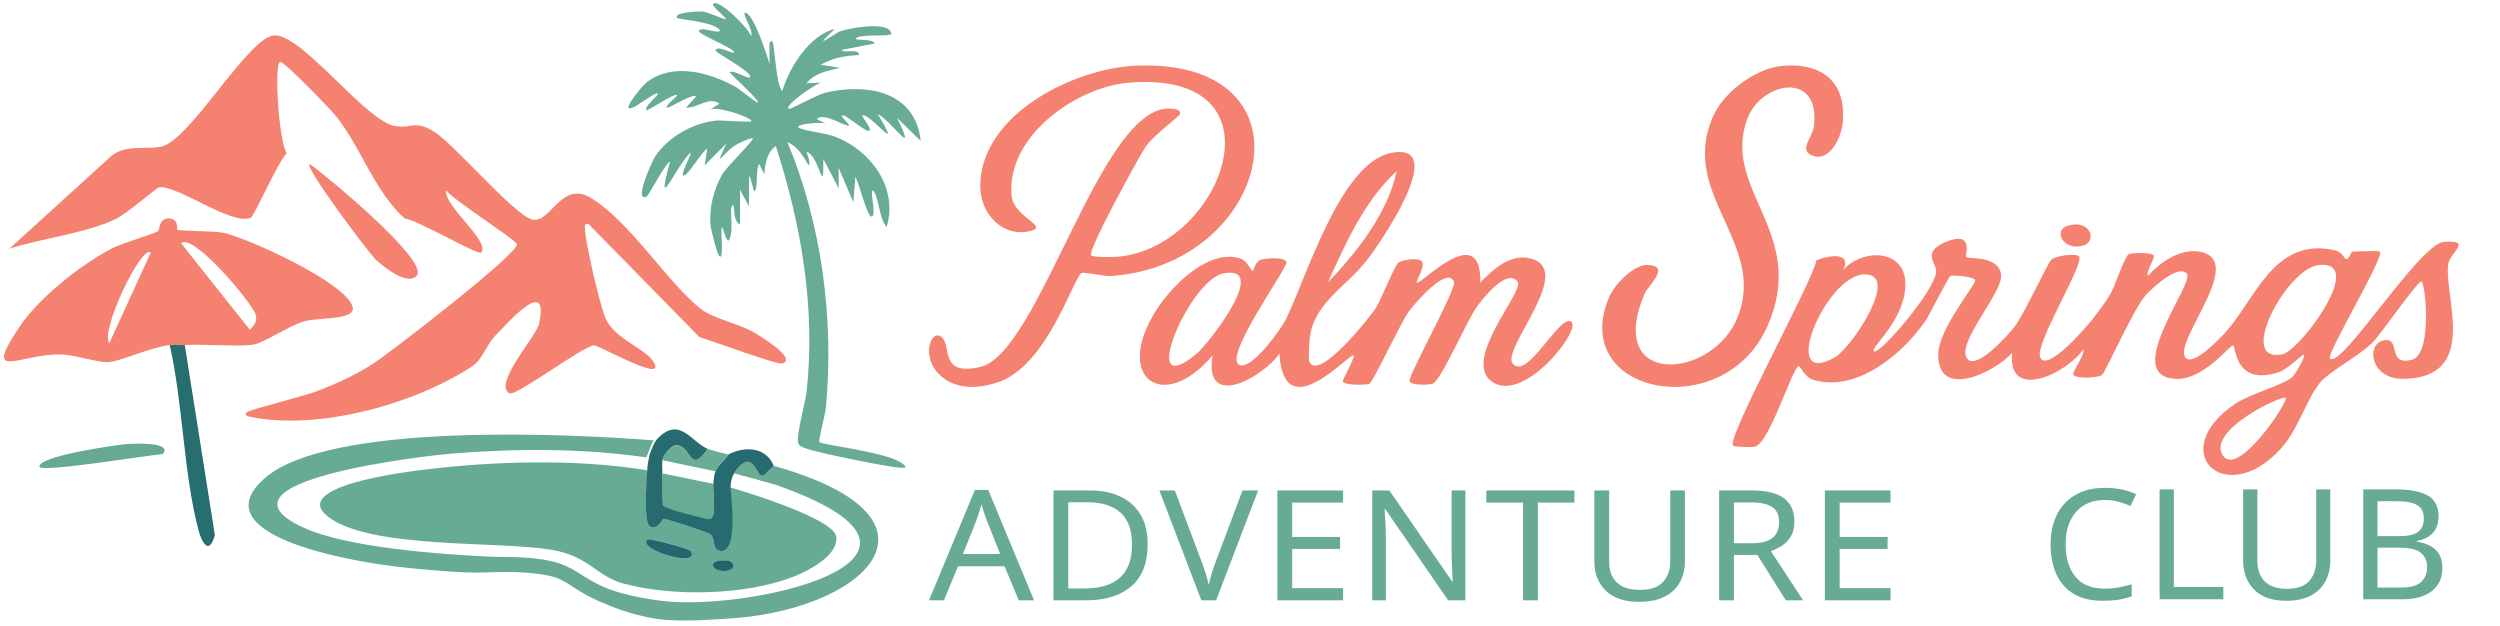
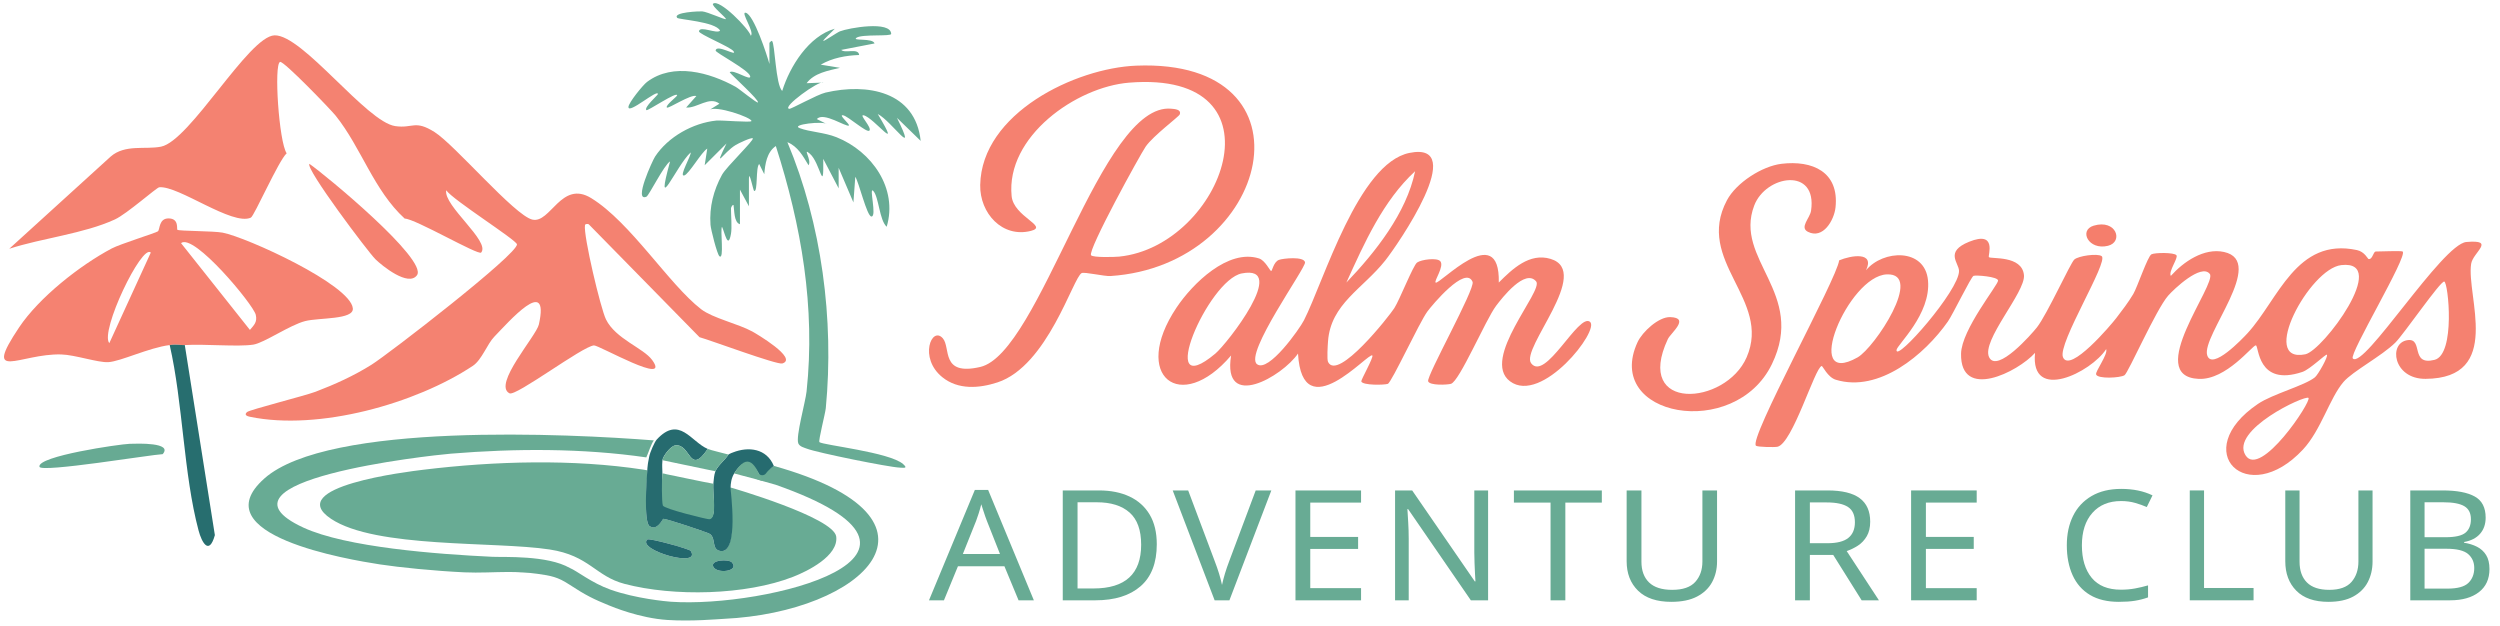
- <svg xmlns="http://www.w3.org/2000/svg" id="Layer_1" version="1.1" viewBox="0 0 1751.74 438.25">
+ <svg xmlns="http://www.w3.org/2000/svg" id="Layer_1" data-name="Layer 1" viewBox="0 0 1751.736 438.25">
  <defs>
    <style>
-       .st0 {
-         letter-spacing: .02em;
+       .cls-1 {
+         fill: #266b6f;
      }

-       .st0, .st1 {
-         font-family: ArnoPro-Caption, 'Arno Pro';
-         font-size: 107.82px;
+       .cls-2 {
+         fill: #68aa94;
      }

-       .st0, .st1, .st2 {
+       .cls-3 {
+         font-family: ArnoPro-Caption, 'Arno Pro';
+         font-size: 107.825px;
+       }
+ 
+       .cls-3, .cls-4 {
        fill: #68ab94;
      }

-       .st1 {
-         letter-spacing: .02em;
-       }
- 
-       .st3 {
-         fill: #266b6f;
-       }
- 
-       .st4 {
-         fill: #68aa94;
-       }
- 
-       .st5 {
+       .cls-5 {
        fill: #20656b;
      }

-       .st6 {
+       .cls-6 {
+         fill: #f58271;
+       }
+ 
+       .cls-7 {
        fill: #22676d;
      }

-       .st7 {
+       .cls-8 {
+         fill: #f48170;
+       }
+ 
+       .cls-9 {
        fill: #276e6f;
      }

-       .st8 {
+       .cls-10 {
        fill: #f58170;
      }

-       .st9 {
+       .cls-11 {
        fill: #69ac94;
      }

-       .st10 {
+       .cls-12 {
        fill: #6bad94;
      }

-       .st11 {
+       .cls-13 {
+         fill: #f57e6c;
+       }
+ 
+       .cls-14 {
        fill: #68ac95;
      }

-       .st12 {
+       .cls-15 {
+         letter-spacing: .061em;
+       }
+ 
+       .cls-16 {
+         letter-spacing: .06em;
+       }
+ 
+       .cls-17 {
+         letter-spacing: .023em;
+       }
+ 
+       .cls-18 {
+         letter-spacing: .05em;
+       }
+ 
+       .cls-19 {
+         letter-spacing: .05em;
+       }
+ 
+       .cls-20 {
+         letter-spacing: .05em;
+       }
+ 
+       .cls-21 {
+         letter-spacing: .04em;
+       }
+ 
+       .cls-22 {
+         fill: #f48271;
+       }
+ 
+       .cls-23 {
+         letter-spacing: .035em;
+       }
+ 
+       .cls-24 {
        fill: #6aad94;
      }

-       .st13 {
+       .cls-25 {
        fill: #67aa93;
      }
    </style>
  </defs>
-   <path class="st11" d="M512.19,163.85c-2.04,11.52-4.44-1.19-6.28-4.93-1.43,1.7,1.71,23.42-1.79,20.65-1.65-1.31-6.05-18.91-6.28-22.03-.89-12.46,2.11-24.18,8.04-35.02,3.11-5.68,22.84-24.48,21.57-25.57-1-.86-10.3,3.64-11.96,4.65-8.81,5.38-16.03,18.82-6.45-1.06l-15.29,15.25,1.82-11.66c-4.07,2.39-12.88,18.02-16.19,18.85-3.96.99,5.4-14.61,4.52-16.14-10.33,9.63-25.37,46.34-14.38,6.27-4.19,2.39-14.78,23.96-16.59,24.73-9.2,3.88,4.25-25.33,6.06-28.08,9.07-13.86,26.58-23.61,42.99-25.28,3.39-.34,24.49,1.56,24.58.34.16-2.47-25.39-11.36-29.63-7.65l7.18-4.49c-6.99-5.5-15.75,3.31-23.34,2.7l7.18-8.06c-3.82-1.5-19.6,9.08-20.65,8.07-1.4-1.34,7.15-7.72,7.17-8.53.1-3.08-20.68,11.18-21.55,10.33-1.89-1.87,8.05-10.54,8.07-11.23.1-3.98-20.8,14.47-20.64,9.01.09-2.97,10.1-15.34,13.01-17.53,18.36-13.82,43.87-6.66,62.12,3.44,2.38,1.32,14.88,11.6,15.56,10.93,1.37-1.35-18.37-19.1-19.74-21.11,2.31-2.56,15.24,6.64,14.36,2.71-1-4.4-24.41-16.48-24.22-17.98.62-4.84,15.58,4.68,12.54.47-2.15-2.98-24.5-12.05-24.22-13.94.61-4.21,12.56,2.12,14.81-.45-3.22-6.36-29.11-7.74-30.09-8.98-3.16-4,15.89-4.66,17.55-4.52,3.86.34,15.94,6.01,16.58,5.41.71-.67-10.44-9.47-8.98-10.76,4.31-3.8,25.14,17.54,26.5,22.44,2.78-2.67-7.51-17.02-3.61-16.15,5.7,1.27,15.04,29.95,16.63,35.92v-14.82c0-.17,1.44-1.6,1.78-1.35,2.13,1.56,2.51,30.94,7.19,35.03,5.38-17.3,18.69-38.48,36.83-43.57-.72.94-8.52,8.08-8.08,8.53.48.48,9.57-5.87,11.7-6.7,5.98-2.35,35.63-7.67,35.9,1.79.05,1.94-20.32.06-24.25,2.67s11.52-.04,12.58,4.04l-23.34,4.52c2.63,2.71,12.07-1.64,12.56,3.57-9.31.32-18.81,2.05-26.92,6.76l13.45,2.21c-8.23,2.05-17.93,3.53-23.35,10.78l11.67-.44c-2.82-1.72-29.54,17.56-23.8,18.41,1.38.2,19.47-10.01,25.43-11.4,29.15-6.78,62.92-.9,66.64,33.86l-16.62-16.16c14.96,30.47-3.65,2.3-13.47-2.69,17.81,29.81-2.66,2.46-9.89.91-3.59-.77,6.09,8.71,4.06,10.76-1.8,1.82-14.83-10.07-18.43-10.76s4.97,6.41,4.06,7.16c-1.72,1.42-17.91-9.89-22.45-4.49l7.18,3.6c-2.58-2.44-25.67.23-19.32,2.7,7.07,2.76,17.24,2.94,25.93,6.42,24.66,9.87,43.14,35.83,35.14,62.73-5.17-4.66-5.48-20.93-9.43-25.14-3.23-3.45,2.8,18.24-1.32,17.95-3.15-.22-8.79-24.3-11.26-27.83l-1.32,17.95-10.34-24.24v14.37l-10.79-20.65c.39,26.3-1.99,2.77-9.4-3.62-5.5-4.74,1.59,4.53-.91,8.1-3.85-6.38-7.49-13.2-14.81-16.16,24.07,57.32,32.84,124.44,26.91,186.35-.37,3.85-5.36,23-4.47,23.82,2.24,2.06,49.36,7.05,58.69,15.42,3.46,3.1.71,2.58-2.44,2.44-7.87-.34-57.61-10.43-64.91-13.23-2.01-.77-5.17-1.45-6.13-3.75-1.92-4.61,4.99-28.9,5.79-36.38,6.31-58.91-3.66-116.19-21.54-171.98-6.32,4.32-7.54,12.72-8.08,19.75l-3.57-7.17c-2.59,2.28-.81,20.2-3.59,18.85-.55-.27-3.61-15.43-3.61-8.53v19.31l-6.29-11.68v24.25c-4.34-1.24-3.86-10.04-4.5-13.47-.91-.37-1.79,2.06-1.79,2.24,0,4.99.78,13.56,0,17.96Z" />
-   <path class="st8" d="M412.52,157.14c-.51-.29-2.45-.47-2.63.66-1.19,7.13,10.94,58.27,14.71,65.98,6.7,13.7,26.28,20.07,32.37,28.47,13.64,18.81-37.44-10.52-40.79-10.23-8.16.69-54.6,35.88-59.17,33.58-11.98-6.04,18.77-40.11,20.58-48.27,7.84-35.25-21.53-1.35-31.16,8.52-5.12,5.25-8.76,16.29-15.17,20.54-39.94,26.49-107.97,45.62-156.13,35.65-1.66-.34-4.46-1.18-2.01-3.32,1.88-1.65,40.6-11.41,47.96-14.21,13.63-5.19,26.88-11.2,39.25-18.95,12.08-7.57,102.83-77.71,101.9-84.38-.43-3.09-44.96-31.1-49.54-37.84-2.14,10.73,31.17,35.82,24.47,43.63-1.91,2.23-46.47-23.84-53.57-23.8-21.7-19.85-30.36-49.56-48.32-72.04-3.31-4.15-36.38-38.51-38.98-37.74-4.52,1.35-.79,56.21,4.59,64.03-5.62,5.05-22.74,44-25.08,45.08-12.94,5.97-50.63-22.49-64.18-21.28-1.91.17-22.69,18.7-31.11,22.56-21.9,10.04-50.81,13.01-74.01,20.54l71-64.56c10.1-8.85,24.29-4.8,35.34-6.99,20.34-4.04,61.4-77.44,79.53-78,19.64-.61,64.33,60.68,84.59,63.6,12.51,1.8,13.6-4.61,27.57,4.18,14.14,8.91,55.96,58.33,68.43,61.3,12.8,3.06,20.27-27.98,41.36-15.01,27.52,16.92,54.35,60.31,76.96,77.8,8.11,6.28,25.95,10.19,35.93,15.66,2.34,1.28,32.35,18.85,21,22.38-3.61,1.12-50.41-16.32-58.04-18.41l-77.63-79.13Z" />
-   <path class="st8" d="M1667.54,176.23c3.74,3.26-37.77,71.94-34.95,74.94,7.57,8.04,62.65-80.13,79.56-81.6,20.98-1.82,4.63,7.17,3.36,15.29-3.53,22.51,22.67,80.22-31.94,80.6-22.87.16-26.22-25.36-12.5-27.14,11.2-1.45,1.49,18.14,18.78,13.83,14.84-3.7,9.66-54.28,6.82-54.87-2.66-.56-28.46,37.05-34.27,42.77-9.62,9.49-29.84,20.05-36.31,27.55-9.74,11.29-15.75,33.78-28.43,47.39-39.08,41.93-80.42,1.1-31.5-32,10.26-6.94,32.77-12.79,39.91-18.63,2.21-1.81,9.43-14.62,8.38-15.8-.7-.79-11.76,10.24-17.23,12.07-31.8,10.64-30.38-18.54-32.58-18.64-2.35-.1-20.65,24.37-40.02,23.5-38.75-1.73,13.11-66.79,7.76-73.56-5.97-7.56-25.23,10.72-29.18,15.25-8.55,9.8-27.92,54.02-30.56,55.74-2.96,1.93-18.8,2.73-19.9-.54-.71-2.11,8.4-13.97,7.06-17.77-10.48,16.29-53.4,37.57-49.85,2.63-12.13,13.49-52.4,33.59-51.85.6.28-16.92,26.08-48.3,25.94-51.27-.13-2.78-15.5-3.94-17.2-3.3s-14.49,27.03-17.97,32c-16.28,23.21-48.25,50.03-78.51,40.81-5.75-1.75-9.23-9.8-9.9-9.65-4.77,1.04-20.39,54.37-31.01,56.6-2.02.42-13.63.23-14.98-.68-5.85-3.95,57.01-117.56,58.21-129.92,8.51-3.58,25.2-6.24,18.83,6.93,11.87-14.44,41.36-15.77,43.44,7.18,2.16,23.75-21.83,45.15-22.07,48.72-.6,8.84,44.12-42.01,43.8-55.48-.14-5.68-10.21-13.38,7.07-20.38,19.93-8.08,13.02,9.85,13.85,10.76,1.32,1.46,23.25-1.5,24.58,12.64,1.13,12.02-30.12,45.97-24.41,57.52,5.62,11.38,29.91-16.39,33.44-20.87,7.25-9.22,23.5-45.2,26.26-47.61,2.99-2.61,16.16-4.42,19.13-2.38,5.24,3.61-31.04,61.34-27.09,70.84,4.81,11.57,33.91-22.94,37.35-27.44,4.2-5.49,8.35-10.86,11.91-16.83,2.82-4.73,10.07-26.44,12.73-27.83,2.33-1.22,15.86-1.42,17.51.65,1.47,1.84-5.76,11.38-3.93,14.47,8.85-9.88,23.22-19.81,37.24-16.77,30.09,6.54-15.87,58.61-11.77,72.34,3.29,11.01,24.78-11.6,28.29-15.43,21.54-23.49,34.12-67.37,76.67-58.23,5.37,1.15,7.6,6.19,8.1,6.27,2.97.46,3.17-5.27,5.16-5.27,2.59,0,18.06-.62,18.77,0ZM1624.52,185.75c-22.22,2.51-58,69.17-25.21,62.5,12.35-2.51,59.76-66.41,25.21-62.5ZM1306.11,192.26c-27.16,1.03-60.14,80.55-20.52,58.17,11.97-6.76,46.67-59.16,20.52-58.17ZM1601.53,278.81c-2.37-2.18-55.14,22.53-44.11,40.18,10.34,16.55,46.52-37.96,44.11-40.18Z" />
-   <path class="st2" d="M450.91,329.08c2.52.36,3.25.59,2.73.71.01.35.02-.17-.05,1.39-.25,5.11-2.58,34.6,1.48,37.39,5.51,3.8,9.11-5.01,9.72-5.08,1.72-.21,31.57,9.64,32.89,10.77,4.04,3.47.84,10.5,6.86,11.75,13.66,2.83,6.02-43.05,7.12-44.51,0,0,72.72,20.98,74.3,34.53s-20.16,24.21-30.2,28.13c-33.23,12.97-83.77,14.01-118.09,4.97-20.62-5.43-24.58-19.84-52.59-24.12-38.15-5.83-121.91-.62-153.12-21.48-33.72-22.54,53.66-33.04,64.91-34.41,49.72-6.05,104.67-7.61,154.06-.04ZM483.96,385.99c-.84-1.33-29.14-9.17-30.4-7.96-7.62,7.36,38.35,20.52,30.4,7.96ZM512.87,394.1c-2.21-2.55-15.6-1.83-13.01,3.1s18.45,3.16,13.01-3.1Z" />
-   <path class="st8" d="M992.91,197.98c2.17,2.34,45.3-44.69,44.28,0,9.55-9.58,21.56-21,36.25-16.59,29.54,8.87-21.31,62.95-13.59,73.14,9.96,13.15,33.15-35.25,41.2-29.06,7.34,5.64-33.87,58.31-56.01,41.7-20.77-15.57,23.66-63.49,18.34-69.94-7.71-9.35-23.97,11.62-28.05,17.02-7.43,9.84-25.67,52.98-31.67,54.7-2.57.74-14.86,1.31-15.98-1.76-1.32-3.6,33.11-64.9,31.14-69.67-4.91-11.94-28.46,16.39-31.68,20.76-5.68,7.7-25.06,49.75-27.74,50.7-2.39.84-17.7,1.15-18.58-1.73-.29-.95,8.79-17.01,7.76-18.16-2.47-2.76-49.09,51.85-52.09-1.34-11.07,16.16-53.18,40.4-46.88,1.35-35.51,41.76-70.28,14.42-38.28-33.49,11.26-16.86,36.17-41.46,57.89-34.48,4.25,1.36,7.67,8.71,8.41,8.8.84.11,1.63-6.25,5.46-7.79,2.67-1.07,17.71-2.66,18.32,1.74.56,3.96-42.96,64.22-33.64,71.35,8,6.12,29.79-24.68,32.87-30.75,14.03-27.59,38.09-110.06,73.91-117.3,42.2-8.53-8.42,64.62-16.9,75.32-15.78,19.93-38.23,30.42-40.15,56.7-.21,2.87-.83,12.66.02,14.41,6.72,13.89,42.98-32.25,46.46-37.7,3.77-5.9,13.19-29.97,15.95-31.94,2.95-2.1,14.12-3.6,16.31-.84,2.82,3.56-4.49,13.65-3.35,14.87ZM930.4,197.98c20.14-21.03,42.13-48.67,48.15-77.99-22.42,20.65-35.55,50.24-48.15,77.99ZM857.11,191.58c-23.66,4.58-61.08,91.87-18.52,56.17,8.32-6.97,51.67-62.6,18.52-56.17Z" />
-   <path class="st8" d="M118.91,241.78c-14.64,1.85-34.34,11.46-43,11.98-7.22.43-23.34-5.15-33-5.4-28.91-.77-55.47,19.93-29.56-18.89,14.05-21.04,42.63-43.53,64.98-55.39,5.88-3.12,30.98-10.9,32.32-11.99,1.51-1.23.52-9.17,7.59-9.06,7.38.11,5.44,7.52,6.04,7.97,1.27.96,25.32.78,31.73,2.01,16.78,3.22,89.64,36.42,91.23,53.05.77,8.06-23.63,6.43-33.36,8.9-10.81,2.75-28.8,15.34-36.43,16.51-10.79,1.66-33.92-.55-47.95.29-3.2.19-4.87-.72-10.58,0ZM126.85,170.36l48.27,60.81c2.95-3.48,5.25-5.48,4.1-10.59-1.62-7.11-43.54-57.57-52.37-50.22ZM105.67,176.98c-6.17-6.41-35.83,55.26-29.08,63.47l29.08-63.47Z" />
-   <path class="st8" d="M660.62,237.05c5.73,6.57-1.74,26.56,26.24,20.07,42.02-9.74,84.69-185.92,133.98-180.95,2.04.21,7.17.41,5.78,4.03-.59,1.54-18.47,14.8-23.83,22.49-3.69,5.29-40.79,72.71-38.29,76.15,1.25,1.72,16.55,1.28,19.7.96,72.64-7.33,118.98-131,6.88-121.88-36.87,3-86.36,37.67-82.23,79.5,1.44,14.56,26.16,21.1,13.59,24.34-20.14,5.18-35.97-12.43-35.6-32.13.95-50.31,66.7-81.93,109.34-83.62,129.38-5.13,94.38,140.04-18.08,147.41-4.23.28-18.15-3-20.14-2.08-5.97,2.77-23.79,65.17-59.11,76.63-12.8,4.15-27.41,5.29-38.53-3.66-16.76-13.49-7.45-36.16.31-27.27Z" />
-   <path class="st8" d="M1246.5,46.47c25.28-3.35,47.79,7.09,44.66,39.59-1.11,11.5-10.31,29.23-22.89,22.13-7.06-3.98,1.75-12.37,2.65-19.14,5.35-40.03-37.4-32.36-47.01-4.72-17.12,49.26,43.19,79.36,14.6,144.07-30.76,69.62-139.62,47.81-111.12-19.97,3.95-9.4,17.49-23.16,27.09-22.77,16.63.68.37,14.34-2.06,20.02-28.32,66.37,47.75,60.44,65.2,16.47,20.86-52.56-43.07-87.27-16.3-142.55,7.75-16.01,29.14-31,45.17-33.12Z" />
-   <path class="st2" d="M458.15,308.59c-1.58,1.7-4.1,9.38-5.29,11.9-44.79-6.49-91.73-6.31-136.87-2.62-15.18,1.24-174.61,18.85-103.44,51.79,29.93,13.85,93.67,18.65,132.43,20.48,8.17.39,38.43-1.24,54.29,7.83-3.64,3.8-34.95,2.81-43.69,2.81s-20,.74-30.25.25c-20.89-1-45.56-3.47-59.21-5.57-21.47-3.31-125.56-20.5-80.88-60.19,44.7-39.71,214.07-31.34,272.91-26.69Z" />
-   <path class="st4" d="M542.18,326.44c132.81,37.2,62.73,102.66-35.01,107.19-4.81.22-22.32,1.89-39.51.78-19.57-1.26-38.72-9.29-40.95-10.2-10.62-4.33-15.93-6.85-28.06-14.79-7.78-5.09-12.55-6.02-22.15-7.35-13.49-1.87-29.05-1.37-32.97-1.37-4.67,0,1.79-.7,14.45-2.12,17.21-1.93,41.11-.67,41.29-.59,4.88,1.94,15.32,10.52,28.56,15.21,17.71,6.27,39.21,8.24,42.29,8.45,66.05,4.57,215.01-32.24,73.39-81.97,0,0-.01,0-.02,0-27.98-7.64-11.68-4.25-1.31-13.22Z" />
-   <path class="st3" d="M495.91,314.56c-13.1,19.42-11.78-4.02-22.85-2.43-3.27.47-8.68,7.66-8.9,10.36-.38,4.67-.03,5.1-.03,8.76,0,0,0,1.87,0,1.97-.34,4.94,1.1,19.63,1.36,21.01.3,1.6,29.73,9.01,31.36,9,5.99-.04,2.12-17.72,3.02-24.86.35-2.76.37-5.26,1.32-7.94,1.4-3.96,6.97-8.29,9.22-11.94.33-.27.85-.52,1.17-.66.56-.24.38-.18.91-.42.27-.12.84-.31,1.11-.42,10.76-4.25,23.54-2.85,28.59,9.47l-1.92,1.57c-1.15.94-2.52,2.12-3.47,3.52-1.32,1.95-4.21,1.92-5.42-.1-3.6-6.04-9.5-11.83-16.97.3-2.04,3.31-2.48,7.12-2.52,10.05-.25.97,6.4,46.94-7.35,44.24-6.03-1.19-2.83-8.28-6.86-11.75-1.31-1.13-31.17-10.97-32.89-10.77-.6.07-4.2,8.88-9.72,5.08-4.06-2.8-2.07-32.35-1.65-37.45.17-2,.13-2.27.18-3.16.3-2.63.18-1.62.3-2.63.11-.94-.05.06.98-5.52.51-2.74,3.71-10.2,5.29-11.9,15.84-17.07,23.92,1.6,35.71,6.61Z" />
-   <path class="st7" d="M129.49,241.78l21.07,133.18c-4.05,14.54-9.2,5.09-11.43-3.28-10.57-39.69-10.88-89.16-20.22-129.9,5.71-.72,7.39.19,10.58,0Z" />
-   <path class="st8" d="M292.19,192.83c-6.02,8.41-24.57-6.71-29.14-11.2-5.04-4.94-49.2-63.55-46.24-66.83,10.8,7.4,83.15,67.18,75.39,78.03Z" />
-   <path class="st13" d="M90.87,310.98c5.46-.18,30.44-1.11,23.13,7.25-7.62.26-85.31,13.17-86.35,8.85-1.79-7.45,56.21-15.86,63.22-16.1Z" />
-   <path class="st12" d="M464.13,322.47c.38-2.68,5.63-9.89,8.9-10.36,11.07-1.6,9.75,21.85,22.85,2.43,2.43,1.03,10.81,2.9,14.55,3.97-2.26,3.65-7.61,7.76-9.15,11.73l-37.15-7.76Z" />
-   <path class="st8" d="M1449.02,158.13c15.91-4.77,21.07,11.38,10.01,14.11-13.55,3.34-20.66-10.92-10.01-14.11Z" />
-   <path class="st10" d="M534.24,337.02l-19.84-5.29c10.03-16.29,15.08-5.32,19.84,5.29Z" />
-   <path class="st6" d="M483.96,385.99c7.95,12.56-38.01-.6-30.4-7.96,1.26-1.21,29.56,6.63,30.4,7.96Z" />
-   <path class="st5" d="M512.87,394.1c5.44,6.26-10.33,8.22-13.01,3.1s10.8-5.65,13.01-3.1Z" />
-   <path class="st9" d="M499.89,338.96c-.59,7.16,2.97,24.82-3.02,24.86-1.63.01-31.66-7.25-32.41-9.62-.87-2.76-.8-18.46-.32-22.32.06-.46,2.56.35,3.01.43,4.52.88,26.23,5.55,32.74,6.64Z" />
-   <text class="st1" transform="translate(650.94 420.63) scale(1.07 1)">
-     <tspan x="0" y="0">ADVENTURE</tspan>
+   <path class="cls-14" d="M512.187,163.846c-2.041,11.517-4.439-1.188-6.276-4.935-1.434,1.699,1.714,23.421-1.791,20.647-1.65-1.306-6.055-18.908-6.277-22.028-.887-12.458,2.113-24.18,8.039-35.019,3.108-5.684,22.843-24.48,21.573-25.57-1-.858-10.301,3.638-11.957,4.648-8.814,5.375-16.028,18.824-6.449-1.06l-15.29,15.254,1.817-11.662c-4.073,2.386-12.884,18.021-16.188,18.847-3.965.991,5.404-14.608,4.517-16.136-10.329,9.632-25.365,46.343-14.376,6.271-4.19,2.387-14.78,23.961-16.593,24.726-9.197,3.883,4.254-25.325,6.055-28.079,9.067-13.859,26.582-23.61,42.986-25.276,3.387-.344,24.494,1.561,24.575.335.163-2.468-25.392-11.359-29.634-7.65l7.176-4.495c-6.99-5.502-15.752,3.312-23.344,2.697l7.18-8.061c-3.817-1.498-19.595,9.077-20.647,8.067-1.398-1.342,7.147-7.715,7.174-8.532.102-3.082-20.682,11.184-21.545,10.329-1.889-1.871,8.055-10.536,8.072-11.227.102-3.979-20.798,14.474-20.637,9.009.087-2.965,10.101-15.339,13.013-17.531,18.364-13.822,43.868-6.66,62.12,3.437,2.378,1.315,14.881,11.597,15.557,10.928,1.366-1.352-18.367-19.1-19.744-21.112,2.313-2.565,15.244,6.637,14.356,2.715-.997-4.403-24.41-16.483-24.219-17.979.615-4.836,15.577,4.681,12.542.469-2.145-2.977-24.495-12.046-24.218-13.942.615-4.21,12.557,2.116,14.809-.454-3.219-6.355-29.113-7.74-30.095-8.984-3.157-3.999,15.889-4.665,17.547-4.518,3.862.341,15.942,6.009,16.579,5.413.714-.667-10.435-9.473-8.976-10.761,4.305-3.8,25.144,17.538,26.496,22.443,2.782-2.669-7.505-17.022-3.613-16.152,5.698,1.274,15.041,29.951,16.632,35.917v-14.82c0-.167,1.443-1.597,1.784-1.346,2.126,1.562,2.506,30.937,7.185,35.026,5.379-17.297,18.686-38.475,36.832-43.566-.72.939-8.52,8.085-8.078,8.527.477.477,9.572-5.871,11.697-6.704,5.98-2.345,35.628-7.672,35.896,1.791.055,1.939-20.319.057-24.249,2.671-3.817,2.538,11.522-.037,12.58,4.036l-23.342,4.518c2.632,2.71,12.07-1.644,12.561,3.573-9.305.316-18.812,2.055-26.918,6.765l13.45,2.211c-8.227,2.053-17.929,3.533-23.351,10.779l11.671-.443c-2.821-1.722-29.536,17.559-23.803,18.411,1.378.205,19.471-10.013,25.427-11.399,29.152-6.784,62.921-.896,66.638,33.855l-16.616-16.156c14.961,30.468-3.649,2.298-13.473-2.695,17.809,29.809-2.663,2.461-9.893.906-3.587-.771,6.087,8.706,4.055,10.759-1.803,1.822-14.831-10.073-18.428-10.757-3.712-.707,4.965,6.415,4.062,7.159-1.718,1.417-17.91-9.887-22.446-4.494l7.177,3.596c-2.584-2.442-25.668.23-19.324,2.702,7.072,2.756,17.238,2.941,25.932,6.42,24.662,9.868,43.139,35.828,35.142,62.733-5.175-4.664-5.484-20.927-9.429-25.135-3.231-3.447,2.8,18.241-1.317,17.951-3.155-.222-8.795-24.297-11.257-27.825l-1.318,17.946-10.344-24.241v14.371l-10.793-20.649c.387,26.299-1.987,2.771-9.397-3.621-5.496-4.741,1.594,4.525-.912,8.097-3.852-6.375-7.49-13.201-14.814-16.162,24.07,57.323,32.841,124.441,26.912,186.35-.369,3.848-5.362,22.999-4.47,23.819,2.239,2.059,49.36,7.055,58.689,15.418,3.463,3.105.706,2.581-2.443,2.445-7.873-.34-57.606-10.426-64.913-13.231-2.014-.773-5.17-1.451-6.125-3.749-1.918-4.614,4.988-28.897,5.79-36.379,6.309-58.912-3.662-116.19-21.545-171.978-6.324,4.318-7.538,12.724-8.084,19.754l-3.568-7.172c-2.594,2.279-.811,20.204-3.593,18.851-.552-.269-3.606-15.428-3.606-8.53v19.311l-6.287-11.676v24.251c-4.339-1.24-3.858-10.035-4.502-13.467-.914-.374-1.785,2.058-1.785,2.24,0,4.993.781,13.558,0,17.964Z" />
+   <path class="cls-22" d="M412.519,157.141c-.51-.292-2.446-.466-2.635.663-1.192,7.129,10.942,58.273,14.71,65.979,6.698,13.699,26.276,20.067,32.371,28.473,13.638,18.807-37.443-10.518-40.786-10.234-8.157.692-54.603,35.882-59.17,33.579-11.978-6.041,18.767-40.113,20.583-48.274,7.843-35.248-21.526-1.353-31.164,8.519-5.122,5.246-8.756,16.287-15.171,20.542-39.944,26.494-107.969,45.616-156.13,35.65-1.661-.344-4.465-1.178-2.014-3.321,1.882-1.647,40.603-11.41,47.959-14.21,13.63-5.187,26.876-11.197,39.248-18.952,12.08-7.572,102.829-77.708,101.895-84.383-.432-3.087-44.959-31.102-49.543-37.842-2.136,10.725,31.167,35.82,24.47,43.633-1.907,2.225-46.468-23.839-53.567-23.796-21.702-19.845-30.359-49.557-48.323-72.045-3.312-4.146-36.381-38.513-38.981-37.737-4.519,1.348-.792,56.207,4.592,64.028-5.616,5.045-22.74,43.996-25.082,45.077-12.942,5.974-50.627-22.491-64.175-21.279-1.914.171-22.69,18.696-31.114,22.559-21.902,10.042-50.811,13.007-74.012,20.545l71.004-64.558c10.101-8.851,24.286-4.795,35.337-6.991,20.34-4.041,61.402-77.438,79.533-78,19.639-.609,64.332,60.675,84.589,63.596,12.512,1.804,13.598-4.614,27.57,4.185,14.142,8.906,55.956,58.327,68.427,61.304,12.804,3.056,20.269-27.977,41.357-15.008,27.52,16.924,54.347,60.309,76.957,77.802,8.111,6.275,25.953,10.185,35.927,15.659,2.337,1.283,32.355,18.849,21,22.379-3.612,1.123-50.407-16.323-58.038-18.409l-77.627-79.131Z" />
+   <path class="cls-10" d="M1683.544,176.23c3.736,3.265-37.769,71.938-34.949,74.935,7.569,8.044,62.649-80.131,79.562-81.597,20.985-1.819,4.63,7.17,3.358,15.293-3.526,22.505,22.667,80.224-31.936,80.599-22.873.157-26.219-25.357-12.501-27.137,11.199-1.453,1.486,18.141,18.776,13.828,14.844-3.703,9.657-54.279,6.824-54.874-2.658-.558-28.464,37.048-34.266,42.773-9.622,9.494-29.84,20.053-36.307,27.55-9.739,11.292-15.753,33.783-28.43,47.386-39.079,41.932-80.423,1.097-31.501-32,10.256-6.938,32.767-12.788,39.905-18.635,2.209-1.809,9.428-14.623,8.378-15.799-.703-.787-11.758,10.239-17.227,12.069-31.799,10.64-30.381-18.542-32.585-18.637-2.351-.1-20.654,24.37-40.018,23.504-38.75-1.732,13.111-66.791,7.758-73.562-5.974-7.557-25.228,10.718-29.185,15.254-8.547,9.798-27.917,54.02-30.563,55.738-2.965,1.926-18.805,2.727-19.899-.54-.707-2.112,8.395-13.975,7.058-17.765-10.48,16.29-53.403,37.573-49.848,2.634-12.132,13.491-52.4,33.593-51.848.602.283-16.92,26.084-48.298,25.944-51.268-.131-2.777-15.498-3.94-17.204-3.298s-14.486,27.035-17.972,32.005c-16.279,23.21-48.251,50.027-78.513,40.81-5.753-1.752-9.231-9.798-9.902-9.651-4.769,1.045-20.392,54.368-31.013,56.597-2.016.423-13.632.227-14.982-.684-5.853-3.949,57.009-117.561,58.215-129.922,8.513-3.582,25.203-6.241,18.832,6.932,11.87-14.44,41.356-15.771,43.442,7.18,2.158,23.745-21.827,45.153-22.068,48.721-.599,8.841,44.124-42.006,43.797-55.485-.138-5.679-10.206-13.377,7.071-20.381,19.928-8.079,13.024,9.846,13.849,10.758,1.323,1.462,23.255-1.497,24.584,12.638,1.13,12.016-30.116,45.972-24.405,57.525,5.623,11.377,29.914-16.389,33.443-20.875,7.253-9.22,23.502-45.203,26.262-47.61,2.987-2.606,16.155-4.419,19.126-2.376,5.241,3.605-31.035,61.34-27.087,70.836,4.812,11.572,33.909-22.944,37.346-27.439,4.197-5.49,8.349-10.863,11.91-16.83,2.822-4.729,10.073-26.435,12.729-27.833,2.327-1.225,15.86-1.421,17.511.647,1.469,1.839-5.755,11.381-3.926,14.469,8.85-9.879,23.219-19.814,37.24-16.765,30.093,6.543-15.874,58.608-11.77,72.339,3.292,11.015,24.777-11.598,28.289-15.427,21.543-23.487,34.118-67.371,76.669-58.228,5.368,1.153,7.598,6.188,8.101,6.266,2.969.46,3.174-5.271,5.16-5.271,2.591,0,18.058-.622,18.769,0ZM1640.516,185.754c-22.219,2.513-58.002,69.167-25.211,62.5,12.347-2.51,59.762-66.409,25.211-62.5ZM1322.112,192.256c-27.165,1.028-60.136,80.546-20.522,58.17,11.969-6.761,46.667-59.159,20.522-58.17ZM1617.527,278.81c-2.373-2.183-55.141,22.528-44.109,40.179,10.342,16.546,46.523-37.959,44.109-40.179Z" />
+   <path class="cls-4" d="M450.908,329.08c2.525.365,3.245.589,2.731.709.011.355.022-.167-.054,1.389-.248,5.106-2.584,34.599,1.475,37.395,5.514,3.798,9.114-5.01,9.716-5.083,1.718-.208,31.573,9.638,32.885,10.766,4.037,3.472.843,10.505,6.862,11.752,13.657,2.829,6.025-43.046,7.123-44.511,0,0,72.716,20.975,74.302,34.53s-20.165,24.213-30.202,28.131c-33.226,12.968-83.775,14.008-118.092,4.973-20.622-5.429-24.575-19.845-52.593-24.125-38.15-5.828-121.91-.62-153.118-21.481-33.724-22.542,53.663-33.039,64.907-34.406,49.725-6.045,104.673-7.606,154.058-.039ZM483.958,385.986c-.84-1.328-29.143-9.17-30.398-7.957-7.616,7.357,38.349,20.52,30.398,7.957ZM512.866,394.096c-2.214-2.549-15.598-1.833-13.012,3.098,2.685,5.118,18.448,3.16,13.012-3.098Z" />
+   <path class="cls-10" d="M1005.91,197.975c2.172,2.335,45.304-44.691,44.279,0,9.55-9.576,21.565-21.001,36.253-16.592,29.537,8.866-21.311,62.947-13.587,73.145,9.961,13.15,33.146-35.254,41.205-29.064,7.343,5.64-33.873,58.305-56.012,41.701-20.767-15.575,23.656-63.495,18.343-69.943-7.708-9.354-23.971,11.619-28.048,17.017-7.434,9.842-25.671,52.981-31.67,54.704-2.57.738-14.861,1.312-15.983-1.759-1.316-3.602,33.109-64.9,31.144-69.675-4.912-11.935-28.456,16.394-31.677,20.765-5.677,7.705-25.057,49.754-27.736,50.698-2.393.843-17.697,1.153-18.582-1.734-.29-.946,8.795-17.008,7.761-18.162-2.472-2.76-49.087,51.847-52.094-1.345-11.071,16.16-53.178,40.403-46.883,1.346-35.513,41.765-70.276,14.417-38.279-33.488,11.259-16.857,36.174-41.459,57.891-34.483,4.247,1.364,7.669,8.705,8.41,8.798.841.105,1.628-6.252,5.464-7.791,2.665-1.069,17.706-2.66,18.325,1.735.559,3.965-42.959,64.219-33.64,71.346,8.005,6.122,29.787-24.678,32.873-30.749,14.028-27.592,38.093-110.059,73.915-117.302,42.202-8.533-8.421,64.619-16.898,75.322-15.785,19.927-38.233,30.416-40.151,56.704-.21,2.873-.831,12.665.016,14.415,6.722,13.894,42.98-32.253,46.456-37.7,3.767-5.903,13.188-29.97,15.953-31.937,2.952-2.1,14.122-3.603,16.307-.843,2.819,3.56-4.491,13.65-3.353,14.874ZM943.397,197.975c20.141-21.035,42.128-48.673,48.155-77.989-22.418,20.655-35.555,50.238-48.155,77.989ZM870.107,191.582c-23.657,4.584-61.08,91.871-18.515,56.172,8.316-6.975,51.674-62.597,18.515-56.172Z" />
+   <path class="cls-6" d="M118.905,241.781c-14.635,1.847-34.339,11.464-43.002,11.977-7.22.428-23.341-5.145-33.001-5.404-28.906-.774-55.474,19.932-29.562-18.887,14.047-21.045,42.633-43.532,64.982-55.386,5.884-3.121,30.984-10.904,32.323-11.99,1.513-1.228.523-9.165,7.593-9.056,7.38.114,5.441,7.522,6.036,7.973,1.267.959,25.323.782,31.728,2.01,16.784,3.217,89.636,36.418,91.228,53.05.771,8.057-23.634,6.429-33.363,8.905-10.81,2.751-28.801,15.343-36.43,16.513-10.793,1.656-33.922-.552-47.95.295-3.195.193-4.871-.721-10.582,0ZM126.849,170.363l48.273,60.805c2.946-3.483,5.255-5.485,4.096-10.587-1.615-7.11-43.543-57.566-52.369-50.219ZM105.67,176.976c-6.173-6.407-35.832,55.256-29.083,63.474l29.083-63.474Z" />
+   <path class="cls-10" d="M660.623,237.052c5.734,6.569-1.741,26.561,26.238,20.074,42.017-9.741,84.685-185.922,133.979-180.946,2.036.206,7.168.405,5.78,4.031-.589,1.54-18.472,14.795-23.832,22.487-3.686,5.289-40.788,72.705-38.289,76.146,1.247,1.717,16.554,1.279,19.7.962,72.64-7.333,118.978-131.005,6.875-121.88-36.87,3.001-86.365,37.667-82.234,79.501,1.437,14.559,26.158,21.105,13.588,24.335-20.145,5.177-35.973-12.425-35.602-32.134.948-50.312,66.7-81.933,109.34-83.624,129.378-5.13,94.383,140.043-18.078,147.415-4.233.277-18.154-2.997-20.141-2.077-5.972,2.766-23.785,65.171-59.112,76.635-12.799,4.154-27.411,5.288-38.526-3.659-16.755-13.487-7.453-36.164.314-27.266Z" />
+   <path class="cls-10" d="M1248.309,114.774c21.412-2.584,40.485,5.47,37.833,30.554-.939,8.879-8.732,22.555-19.389,17.08-5.977-3.071,1.481-9.543,2.248-14.769,4.53-30.892-31.684-24.978-39.822-3.645-14.501,38.014,36.587,61.247,12.37,111.186-26.058,53.734-118.271,36.897-94.13-15.41,3.35-7.258,14.814-17.877,22.95-17.576,14.088.521.31,11.069-1.742,15.45-23.99,51.223,40.452,46.647,55.232,12.714,17.667-40.563-36.481-67.351-13.81-110.019,6.566-12.357,24.682-23.926,38.261-25.565Z" />
+   <path class="cls-4" d="M458.151,308.589c-1.579,1.702-4.096,9.384-5.291,11.904-44.786-6.487-91.732-6.314-136.871-2.615-15.177,1.244-174.609,18.852-103.436,51.79,29.934,13.853,93.669,18.647,132.427,20.477,8.174.386,38.428-1.241,54.289,7.834-3.641,3.8-34.945,2.809-43.692,2.811-8.457.002-20,.735-30.251.245-20.888-.998-45.563-3.468-59.205-5.573-21.469-3.312-125.557-20.498-80.88-60.187,44.704-39.713,214.068-31.342,272.909-26.687Z" />
+   <path class="cls-2" d="M542.175,326.435c132.807,37.202,62.735,102.66-35.005,107.187-4.808.223-22.317,1.89-39.514.784-19.568-1.258-38.72-9.292-40.952-10.203-10.622-4.333-15.934-6.849-28.063-14.794-7.776-5.093-12.554-6.022-22.148-7.349-13.489-1.865-29.053-1.367-32.966-1.367-4.67,0,1.788-.701,14.454-2.12,17.214-1.93,41.11-.665,41.29-.594,4.883,1.938,15.321,10.522,28.562,15.207,17.711,6.266,39.208,8.238,42.29,8.451,66.049,4.567,215.014-32.239,73.386-81.971-.006-.002-.012-.004-.018-.006-27.979-7.638-11.684-4.248-1.313-13.225Z" />
+   <path class="cls-1" d="M495.915,314.565c-13.101,19.42-11.783-4.023-22.848-2.427-3.27.472-8.677,7.664-8.897,10.363-.381,4.671-.035,5.104-.035,8.757,0,.008.007,1.87,0,1.971-.344,4.937,1.103,19.633,1.364,21.011.303,1.603,29.731,9.009,31.363,8.998,5.988-.041,2.121-17.722,3.022-24.865.348-2.761.373-5.255,1.323-7.936,1.403-3.961,6.968-8.287,9.224-11.939.328-.273.853-.521,1.174-.658.564-.241.382-.177.91-.418.267-.121.835-.312,1.108-.419,10.759-4.25,23.544-2.852,28.588,9.466l-1.92,1.569c-1.147.938-2.517,2.12-3.468,3.52-1.322,1.947-4.214,1.922-5.42-.098-3.605-6.038-9.502-11.827-16.969.3-2.04,3.313-2.478,7.118-2.525,10.046-.248.972,6.399,46.94-7.351,44.236-6.032-1.186-2.825-8.28-6.862-11.752-1.312-1.128-31.167-10.974-32.885-10.766-.601.073-4.202,8.88-9.716,5.083-4.059-2.796-2.069-32.354-1.647-37.448.165-1.997.132-2.269.182-3.156.298-2.63.181-1.618.298-2.63.109-.941-.055.061.983-5.516.51-2.742,3.712-10.203,5.291-11.904,15.839-17.068,23.919,1.596,35.713,6.614Z" />
+   <path class="cls-9" d="M129.487,241.781l21.068,133.182c-4.052,14.541-9.2,5.093-11.43-3.279-10.572-39.689-10.884-89.163-20.219-129.903,5.71-.721,7.386.193,10.582,0Z" />
+   <path class="cls-8" d="M292.188,192.827c-6.02,8.411-24.571-6.711-29.141-11.195-5.039-4.944-49.203-63.548-46.245-66.831,10.796,7.402,83.152,67.177,75.386,78.026Z" />
+   <path class="cls-25" d="M90.871,310.975c5.46-.181,30.436-1.113,23.127,7.246-7.616.264-85.314,13.167-86.352,8.851-1.791-7.448,56.209-15.865,63.225-16.097Z" />
+   <path class="cls-24" d="M464.135,322.467c.384-2.681,5.628-9.892,8.897-10.363,11.065-1.597,9.747,21.846,22.848,2.427,2.426,1.032,10.809,2.9,14.55,3.968-2.256,3.652-7.61,7.762-9.146,11.73l-37.149-7.762Z" />
+   <path class="cls-13" d="M1467.019,158.127c15.912-4.767,21.069,11.379,10.014,14.105-13.554,3.342-20.663-10.915-10.014-14.105Z" />
+   <path class="cls-12" d="M534.239,337.017l-19.841-5.291c10.03-16.288,15.085-5.318,19.841,5.291Z" />
+   <path class="cls-7" d="M483.958,385.986c7.951,12.563-38.014-.6-30.398-7.957,1.256-1.213,29.558,6.629,30.398,7.957Z" />
+   <path class="cls-5" d="M512.866,394.096c5.437,6.258-10.327,8.216-13.012,3.098-2.586-4.931,10.798-5.647,13.012-3.098Z" />
+   <path class="cls-11" d="M499.887,338.959c-.591,7.157,2.966,24.824-3.022,24.865-1.631.011-31.665-7.251-32.408-9.617-.866-2.759-.797-18.463-.322-22.323.056-.455,2.562.345,3.013.433,4.518.877,26.226,5.551,32.739,6.643Z" />
+   <text class="cls-3" transform="translate(650.938 420.629) scale(1.068 1)">
+     <tspan class="cls-16" x="0" y="0">A</tspan>
+     <tspan class="cls-23" x="77.309" y="0">D</tspan>
+     <tspan class="cls-18" x="159.902" y="0">VENTU</tspan>
+     <tspan class="cls-15" x="557.773" y="0">R</tspan>
+     <tspan class="cls-19" x="633.894" y="0">E</tspan>
  </text>
-   <text class="st0" transform="translate(1430.05 419.89) scale(1.03 1)">
-     <tspan x="0" y="0">CLUB</tspan>
+   <text class="cls-3" transform="translate(1441.425 420.629) scale(1.031 1)">
+     <tspan class="cls-21" x="0" y="0">C</tspan>
+     <tspan class="cls-17" x="79.682" y="0">L</tspan>
+     <tspan class="cls-20" x="145.348" y="0">UB</tspan>
  </text>
</svg>
